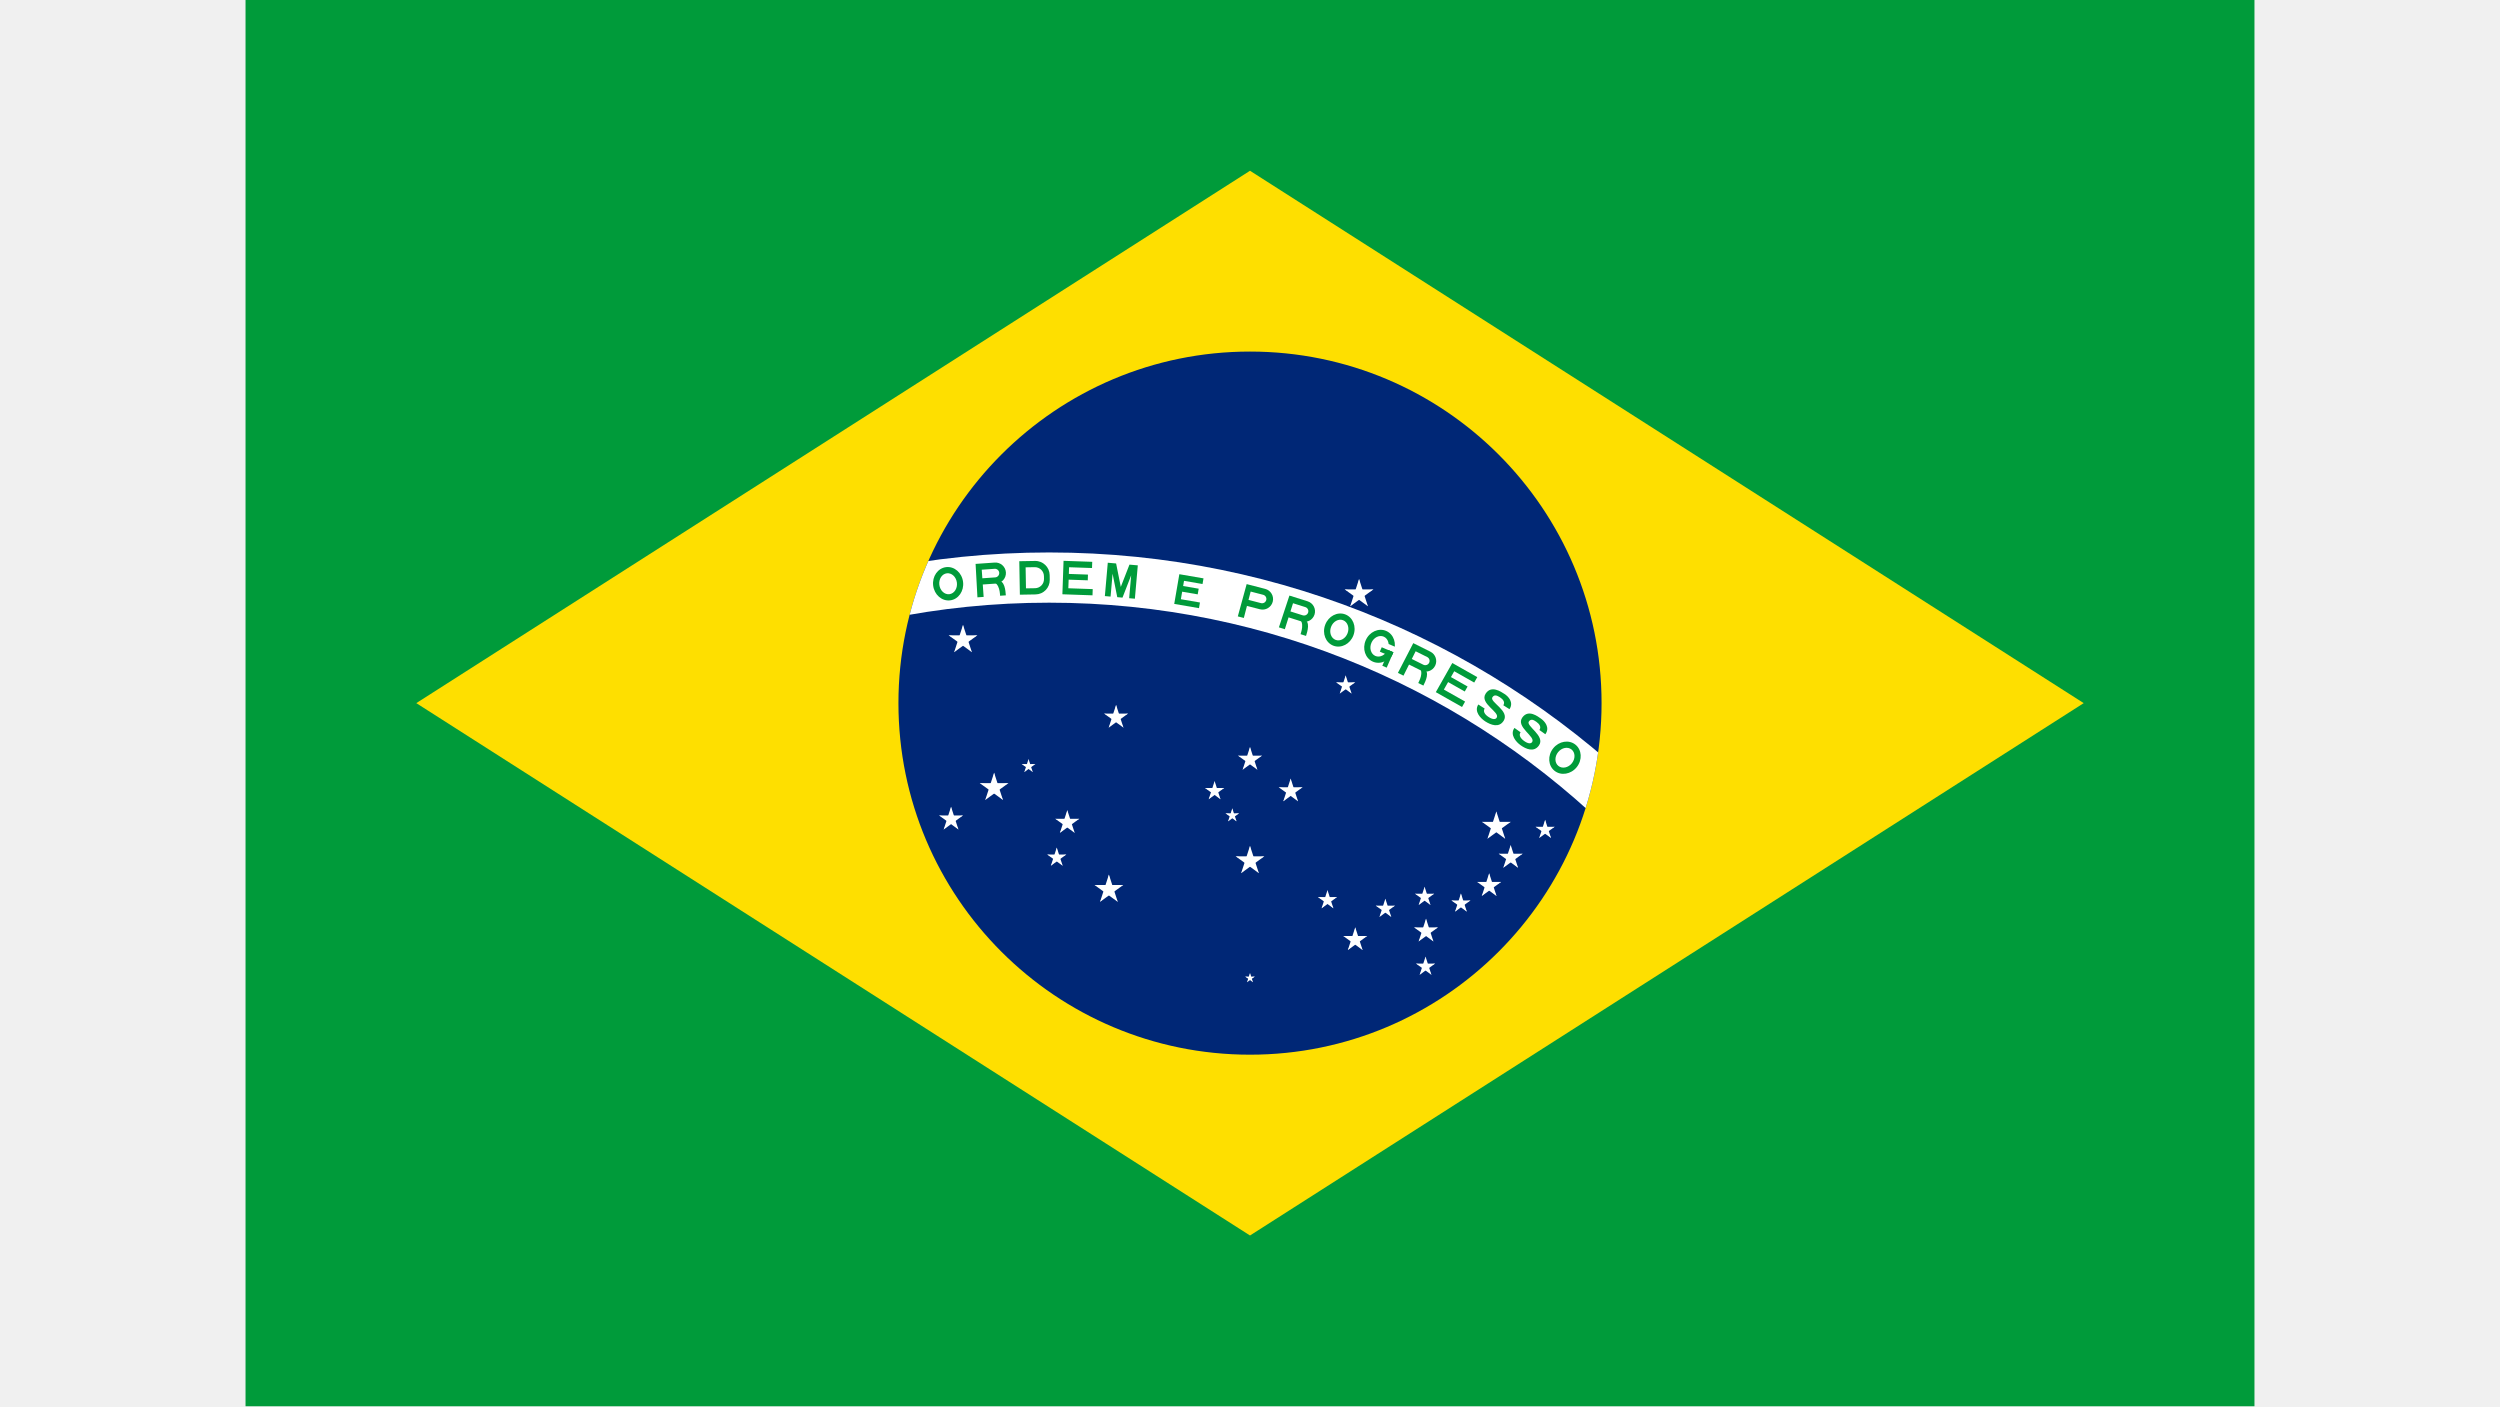
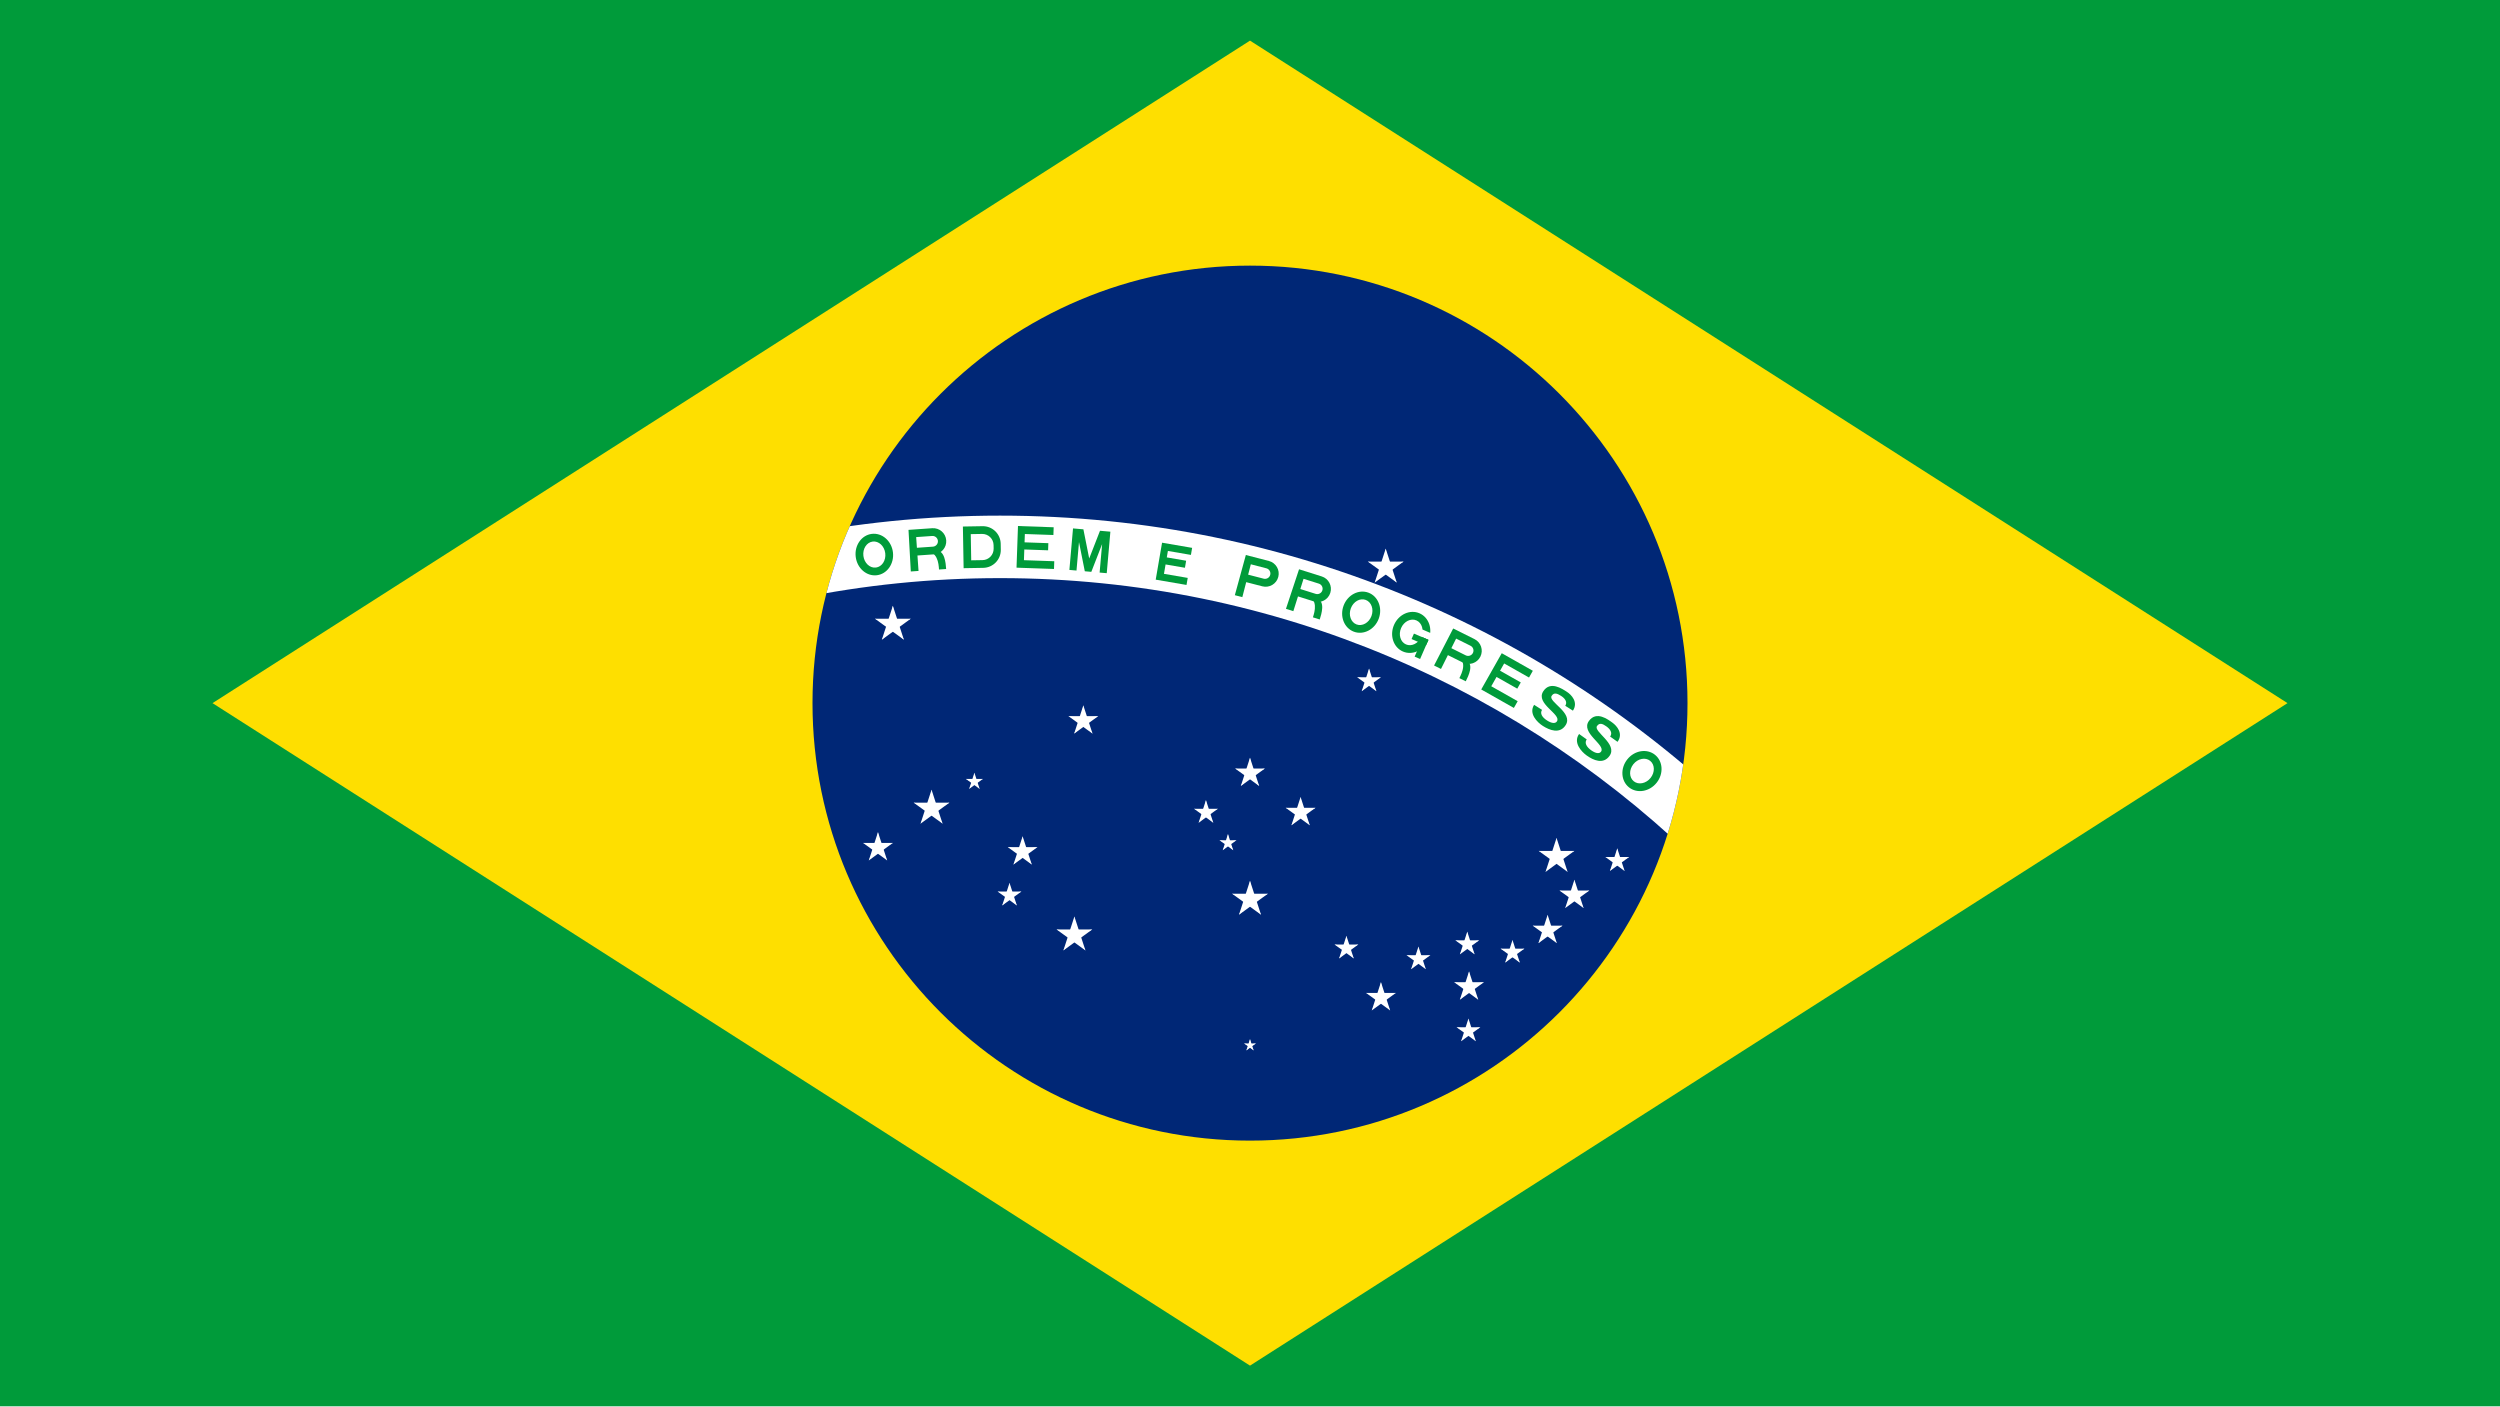
- <svg xmlns="http://www.w3.org/2000/svg" xmlns:xlink="http://www.w3.org/1999/xlink" viewBox="-2100 -1470 4200 2940" width="1200" height="675">
+ <svg xmlns="http://www.w3.org/2000/svg" xmlns:xlink="http://www.w3.org/1999/xlink" viewBox="-2100 -1470 4200 2940" width="1200" height="675" preserveAspectRatio="xMidYMid slice">
  <defs>
    <path id="i" fill-rule="evenodd" d="M-31.5 0h33a30 30 0 0030-30v-10a30 30 0 00-30-30h-33zm13-13h19a19 19 0 0019-19v-6a19 19 0 00-19-19h-19z" />
    <path id="n" d="M-15.75-22C-15.75-15-9-11.5 1-11.5s14.74-3.25 14.75-7.75c0-14.25-46.75-5.25-46.5-30.25C-30.5-71-6-70 3-70s26 4 25.75 21.25H13.5c0-7.5-7-10.25-15-10.25-7.75 0-13.25 1.25-13.25 8.5-.25 11.75 46.25 4 46.25 28.75C31.5-3.5 13.5 0 0 0c-11.5 0-31.55-4.5-31.5-22z" />
    <path id="l" d="M-26.25 0h52.5v-12h-40.5v-16h33v-12h-33v-11H25v-12h-51.25z" />
    <path id="k" d="M-31.5 0h12v-48l14 48h11l14-48V0h12v-70H14L0-22l-14-48h-17.5z" />
    <path id="d" fill-rule="evenodd" d="M0 0a31.5 35 0 000-70A31.5 35 0 000 0m0-13a18.5 22 0 000-44 18.5 22 0 000 44" />
    <path id="f" fill-rule="evenodd" d="M-31.5 0h13v-26h28a22 22 0 000-44h-40zm13-39h27a9 9 0 000-18h-27z" />
    <path id="j" transform="translate(-31.5)" d="M0 0h63v-13H12v-18h40v-12H12v-14h48v-13H0z" />
    <use id="q" xlink:href="#a" transform="scale(15)" />
    <use id="s" xlink:href="#a" transform="scale(10.5)" />
    <use id="r" xlink:href="#a" transform="scale(21)" />
    <use id="o" xlink:href="#a" transform="scale(31.5)" />
    <use id="p" xlink:href="#a" transform="scale(26.25)" />
    <g id="a" fill="#fff">
      <g id="c">
        <path id="b" transform="rotate(18 0 -1)" d="M0-1v1h.5" />
        <use xlink:href="#b" transform="scale(-1 1)" />
      </g>
      <use xlink:href="#c" transform="rotate(72)" />
      <use xlink:href="#c" transform="rotate(-72)" />
      <use xlink:href="#c" transform="rotate(144)" />
      <use xlink:href="#c" transform="rotate(216)" />
    </g>
    <g id="m">
      <clipPath id="e">
        <path d="M-31.5 0v-70h63V0zM0-47v12h31.5v-12z" />
      </clipPath>
      <use xlink:href="#d" clip-path="url(#e)" />
      <path d="M5-35h26.5v10H5z" />
      <path d="M21.5-35h10V0h-10z" />
    </g>
    <g id="h">
      <use xlink:href="#f" />
      <path d="M28 0c0-10 0-32-15-32H-6c22 0 22 22 22 32" />
    </g>
  </defs>
  <rect y="-50%" x="-50%" height="100%" fill="#009b3a" width="100%" />
  <path d="M-1743 0L0 1113 1743 0 0-1113z" fill="#fedf00" />
  <circle r="735" fill="#002776" />
  <clipPath id="g">
    <circle r="735" />
  </clipPath>
  <path fill="#fff" d="M-2205 1470a1785 1785 0 013570 0h-105a1680 1680 0 10-3360 0z" clip-path="url(#g)" />
  <g transform="translate(-420 1470)" fill="#009b3a">
    <use y="-1697.5" xlink:href="#d" transform="rotate(-7)" />
    <use y="-1697.5" xlink:href="#h" transform="rotate(-4)" />
    <use y="-1697.5" xlink:href="#i" transform="rotate(-1)" />
    <use y="-1697.5" xlink:href="#j" transform="rotate(2)" />
    <use y="-1697.5" xlink:href="#k" transform="rotate(5)" />
    <use y="-1697.5" xlink:href="#l" transform="rotate(9.75)" />
    <use y="-1697.5" xlink:href="#f" transform="rotate(14.5)" />
    <use y="-1697.5" xlink:href="#h" transform="rotate(17.5)" />
    <use y="-1697.5" xlink:href="#d" transform="rotate(20.5)" />
    <use y="-1697.5" xlink:href="#m" transform="rotate(23.5)" />
    <use y="-1697.5" xlink:href="#h" transform="rotate(26.5)" />
    <use y="-1697.5" xlink:href="#j" transform="rotate(29.5)" />
    <use y="-1697.5" xlink:href="#n" transform="rotate(32.5)" />
    <use y="-1697.5" xlink:href="#n" transform="rotate(35.5)" />
    <use y="-1697.5" xlink:href="#d" transform="rotate(38.5)" />
  </g>
  <use y="-132" x="-600" xlink:href="#o" />
  <use y="177" x="-535" xlink:href="#o" />
  <use y="243" x="-625" xlink:href="#p" />
  <use y="132" x="-463" xlink:href="#q" />
  <use y="250" x="-382" xlink:href="#p" />
  <use y="323" x="-404" xlink:href="#r" />
  <use y="-228" x="228" xlink:href="#o" />
  <use y="258" x="515" xlink:href="#o" />
  <use y="265" x="617" xlink:href="#r" />
  <use y="323" x="545" xlink:href="#p" />
  <use y="477" x="368" xlink:href="#p" />
  <use y="551" x="367" xlink:href="#r" />
  <use y="419" x="441" xlink:href="#r" />
  <use y="382" x="500" xlink:href="#p" />
  <use y="405" x="365" xlink:href="#r" />
  <use y="30" x="-280" xlink:href="#p" />
  <use y="-37" x="200" xlink:href="#r" />
  <use y="330" xlink:href="#o" />
  <use y="184" x="85" xlink:href="#p" />
  <use y="118" xlink:href="#p" />
  <use y="184" x="-74" xlink:href="#r" />
  <use y="235" x="-37" xlink:href="#q" />
  <use y="495" x="220" xlink:href="#p" />
  <use y="430" x="283" xlink:href="#r" />
  <use y="412" x="162" xlink:href="#r" />
  <use y="390" x="-295" xlink:href="#o" />
  <use y="575" xlink:href="#s" />
</svg>
